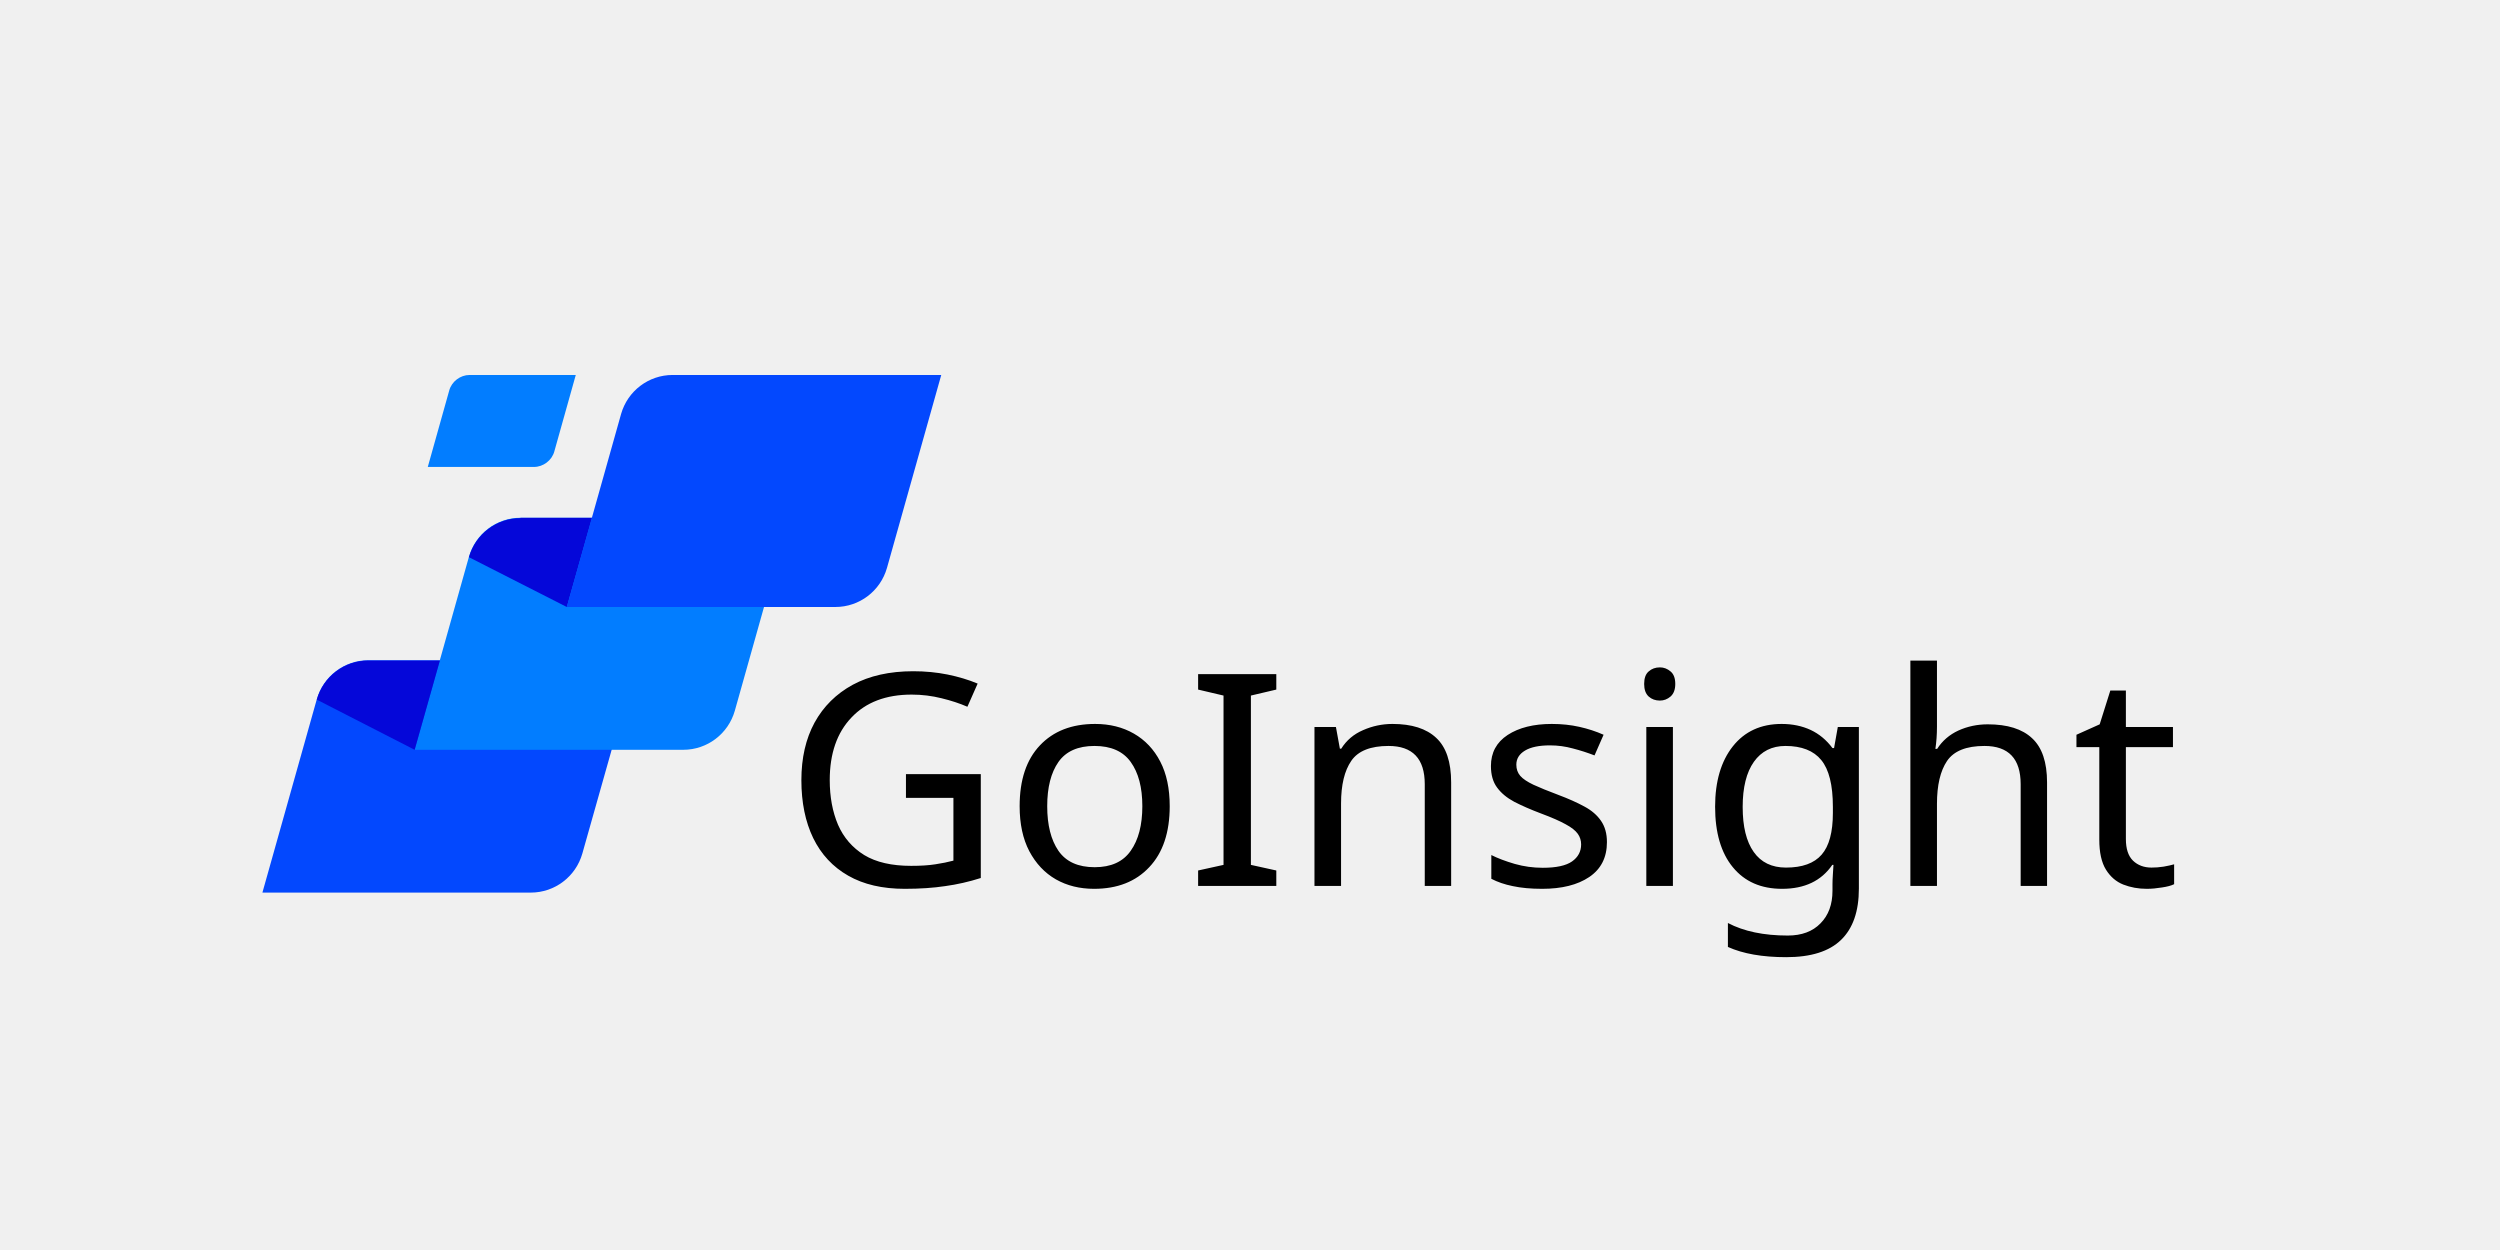
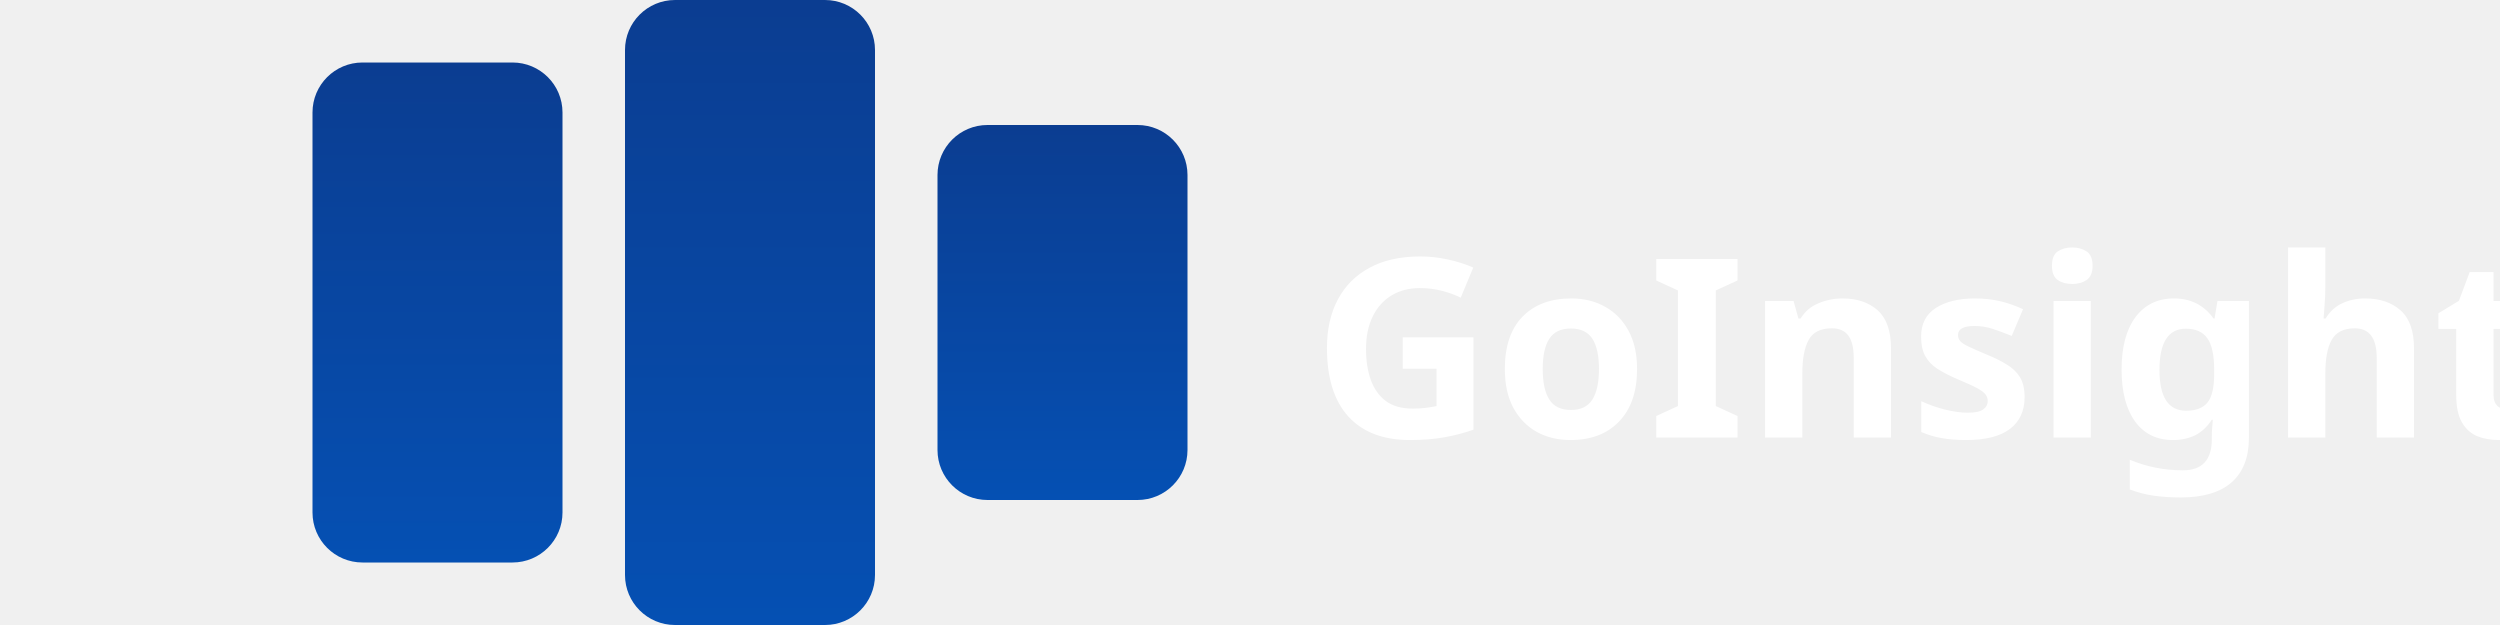
- <svg xmlns="http://www.w3.org/2000/svg" width="800" height="400" ref="svg_canvas" preserveAspectRatio="none" version="1.1">
-   <g>
-     <g id="shape_OYqKI1CcvR" ref="shape_OYqKI1CcvR" key="shape_OYqKI1CcvR" transform="translate(98 221.991) scale(1 1)" display="inline">
-       <g display="inline" id="svg_5">
-         <rect fill="rgba(0,0,0,0)" width="237.202" height="185.64" x="-24" y="-112" id="svg_6" />
-         <g id="svg_10">
-           <svg version="1.1" id="svg_11" x="-14" y="-102" width="217.202" height="165.64" viewBox="2.5 23.9 196.3 149.7" xml:space="preserve" class="style-removed" preserveAspectRatio="none" data-parent="shape_OYqKI1CcvR">
-             <path d="m2.5,173.5l15.7,-55.8c1.9,-6.7 8,-11.3 14.9,-11.3l77.7,0l-15.8,55.9c-1.9,6.7 -8,11.3 -14.9,11.3l-77.6,0l0,-0.1z" fill="#0348FE" stroke-width="0" id="svg_17" />
-             <path d="m50.3,50.5l6.2,-22.1c0.7,-2.6 3.2,-4.5 5.9,-4.5l30.7,0l-6.2,22.1c-0.7,2.6 -3.2,4.5 -5.9,4.5l-30.7,0z" fill="#027DFF" stroke-width="0" id="svg_16" />
-             <path d="m46.5,132.3l15.7,-55.8c1.9,-6.7 8,-11.3 14.9,-11.3l77.7,0l-15.7,55.8c-1.9,6.7 -8,11.3 -14.9,11.3l-77.7,0z" fill="#027DFF" stroke-width="0" id="svg_15" />
-             <path d="m77.1,65.3c-6.9,0 -13,4.6 -14.9,11.3l28.3,14.4c0,0 7.3,-25.8 7.3,-25.8l-20.7,0l0,0.1z" fill="#0507D9" stroke-width="0" id="svg_14" />
-             <path d="m33.1,106.5c-6.9,0 -13,4.6 -14.9,11.3l28.3,14.5c0,0 7.3,-25.8 7.3,-25.8l-20.7,0z" fill="#0507D9" stroke-width="0" id="svg_13" />
-             <path d="m90.5,91l15.7,-55.8c1.9,-6.7 8,-11.3 14.9,-11.3l77.7,0l-15.7,55.8c-1.9,6.7 -8,11.3 -14.9,11.3l-77.7,0z" fill="#0348FE" stroke-width="0" id="svg_12" />
-           </svg>
-         </g>
-       </g>
-     </g>
-     <text style="cursor: move;" transform="matrix(4.03344 0 0 3.95408 -893.925 -779.486)" stroke="#000" xml:space="preserve" text-anchor="start" font-family="Noto Sans JP" font-size="24" id="svg_38" y="268.832" x="283.74" stroke-width="0" fill="#000000">GoInsight</text>
+ <svg xmlns="http://www.w3.org/2000/svg" viewBox="0 0 200 50" class="app-logo">
+   <g transform="translate(25,0)">
+     <rect x="0" y="5" width="20" height="40" rx="4" ry="4" fill="url(#blue-gradient)" />
+     <rect x="25" y="0" width="20" height="50" rx="4" ry="4" fill="url(#blue-gradient)" />
+     <rect x="50" y="10" width="20" height="30" rx="4" ry="4" fill="url(#blue-gradient)" />
+     <text x="80" y="35" font-family="Noto Sans JP, sans-serif" font-size="20" font-weight="bold" fill="#ffffff">
+       GoInsight
+     </text>
  </g>
+   <defs>
+     <linearGradient id="blue-gradient" x1="0" y1="0" x2="0" y2="1">
+       <stop offset="0%" stop-color="#0B3D91" />
+       <stop offset="100%" stop-color="#0550B3" />
+     </linearGradient>
+   </defs>
</svg>
